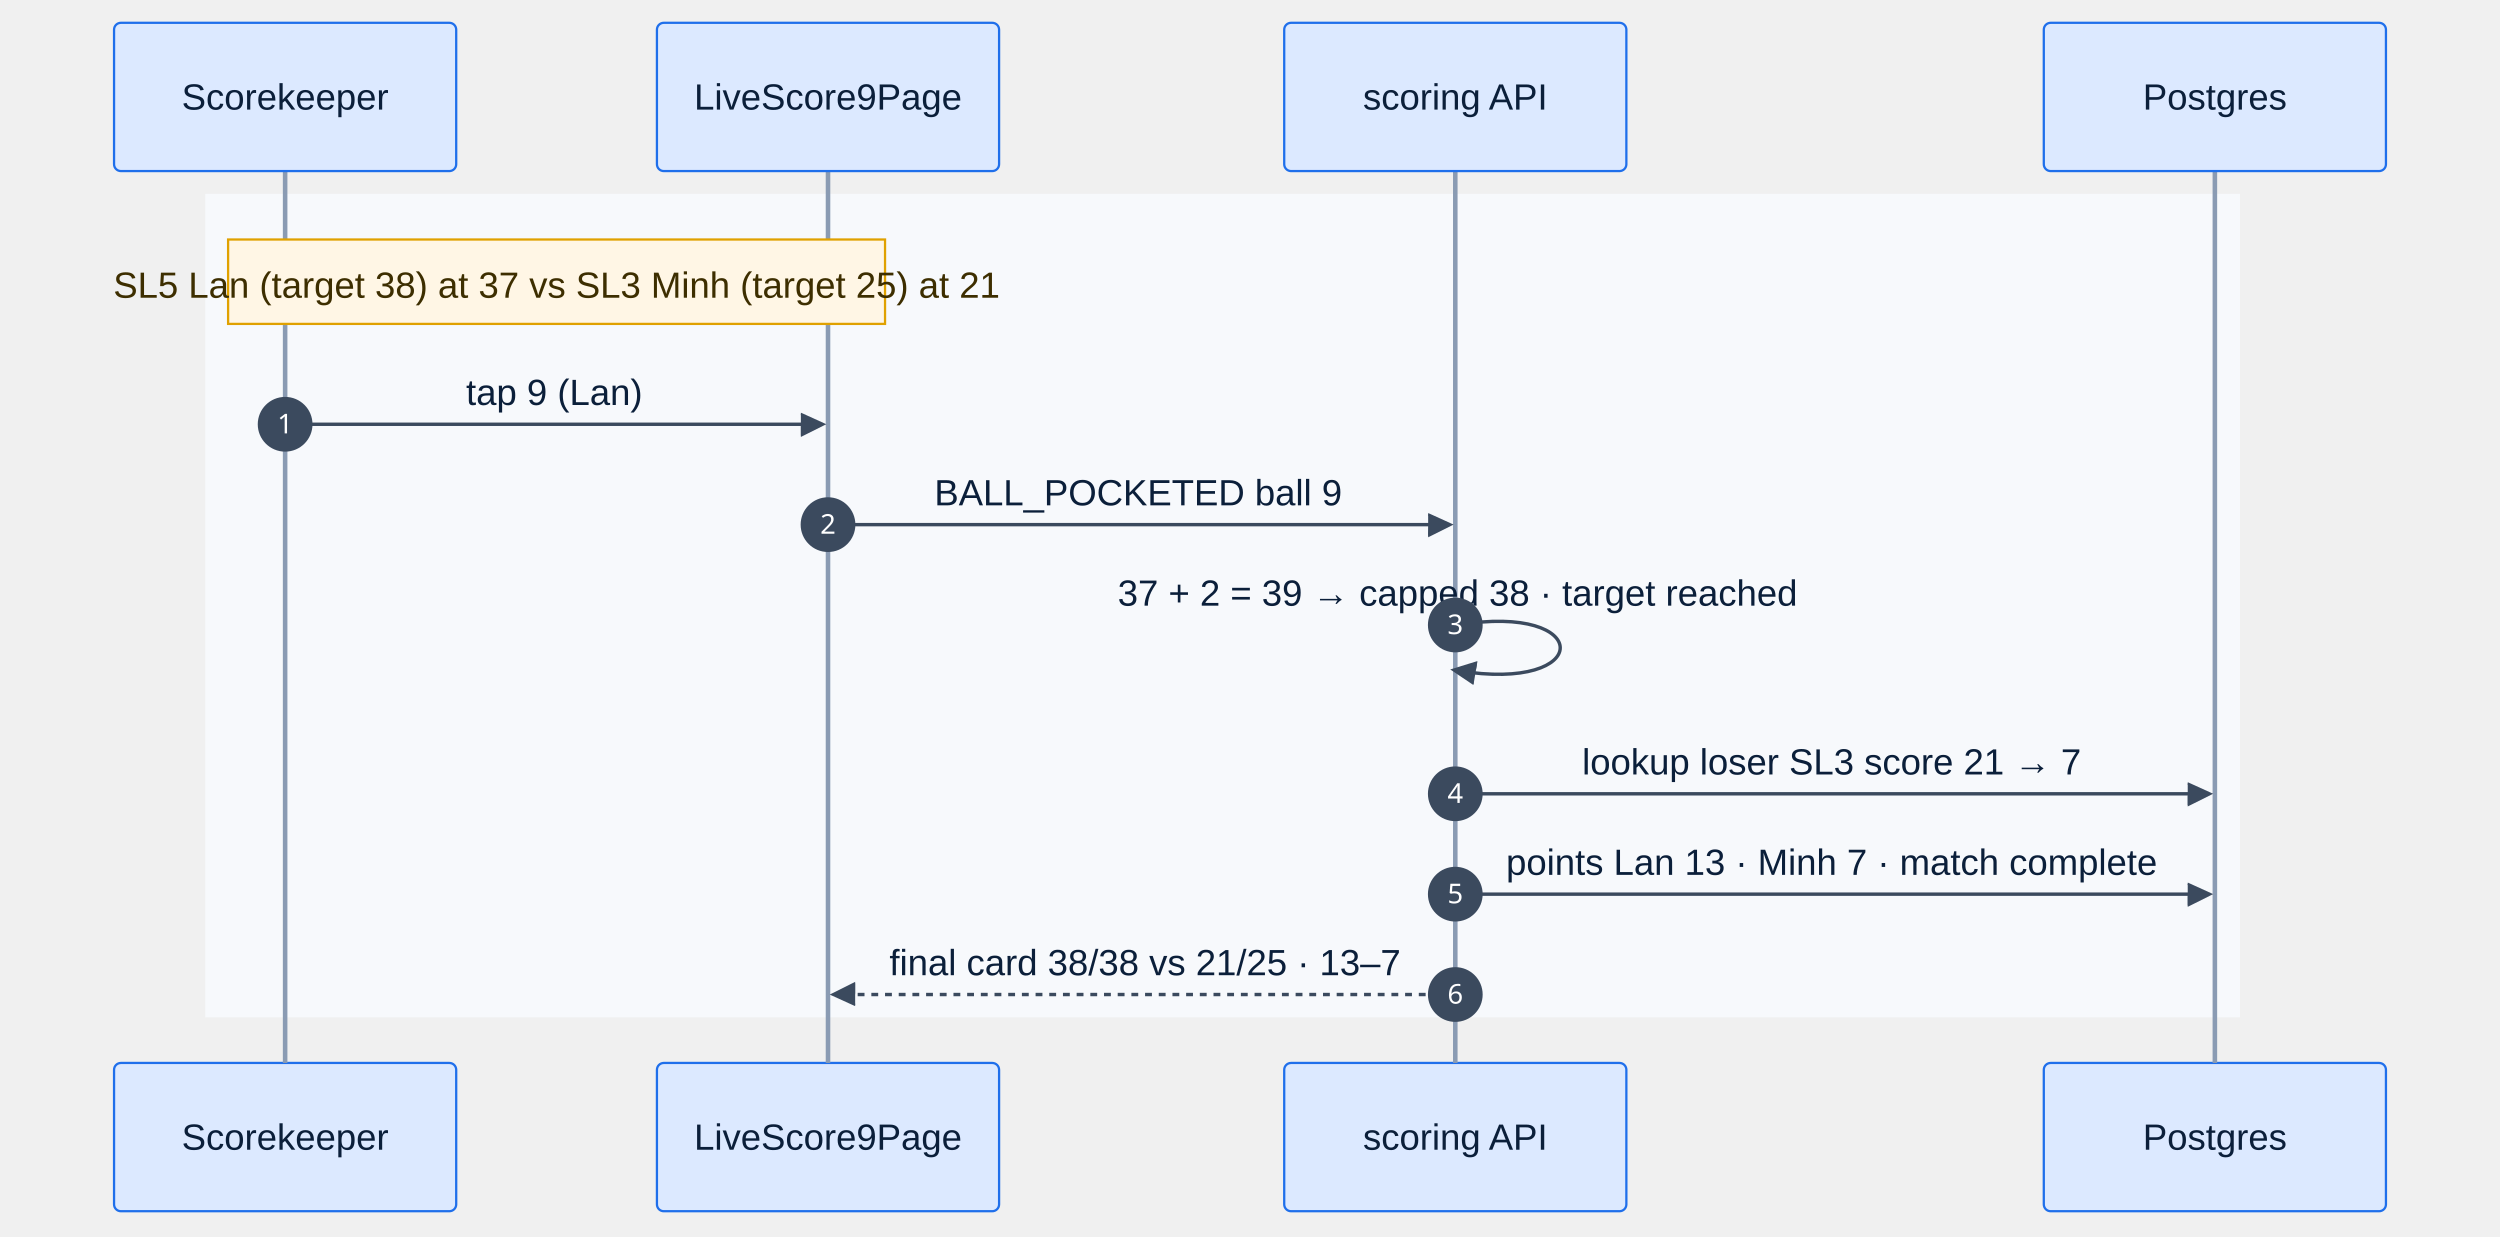
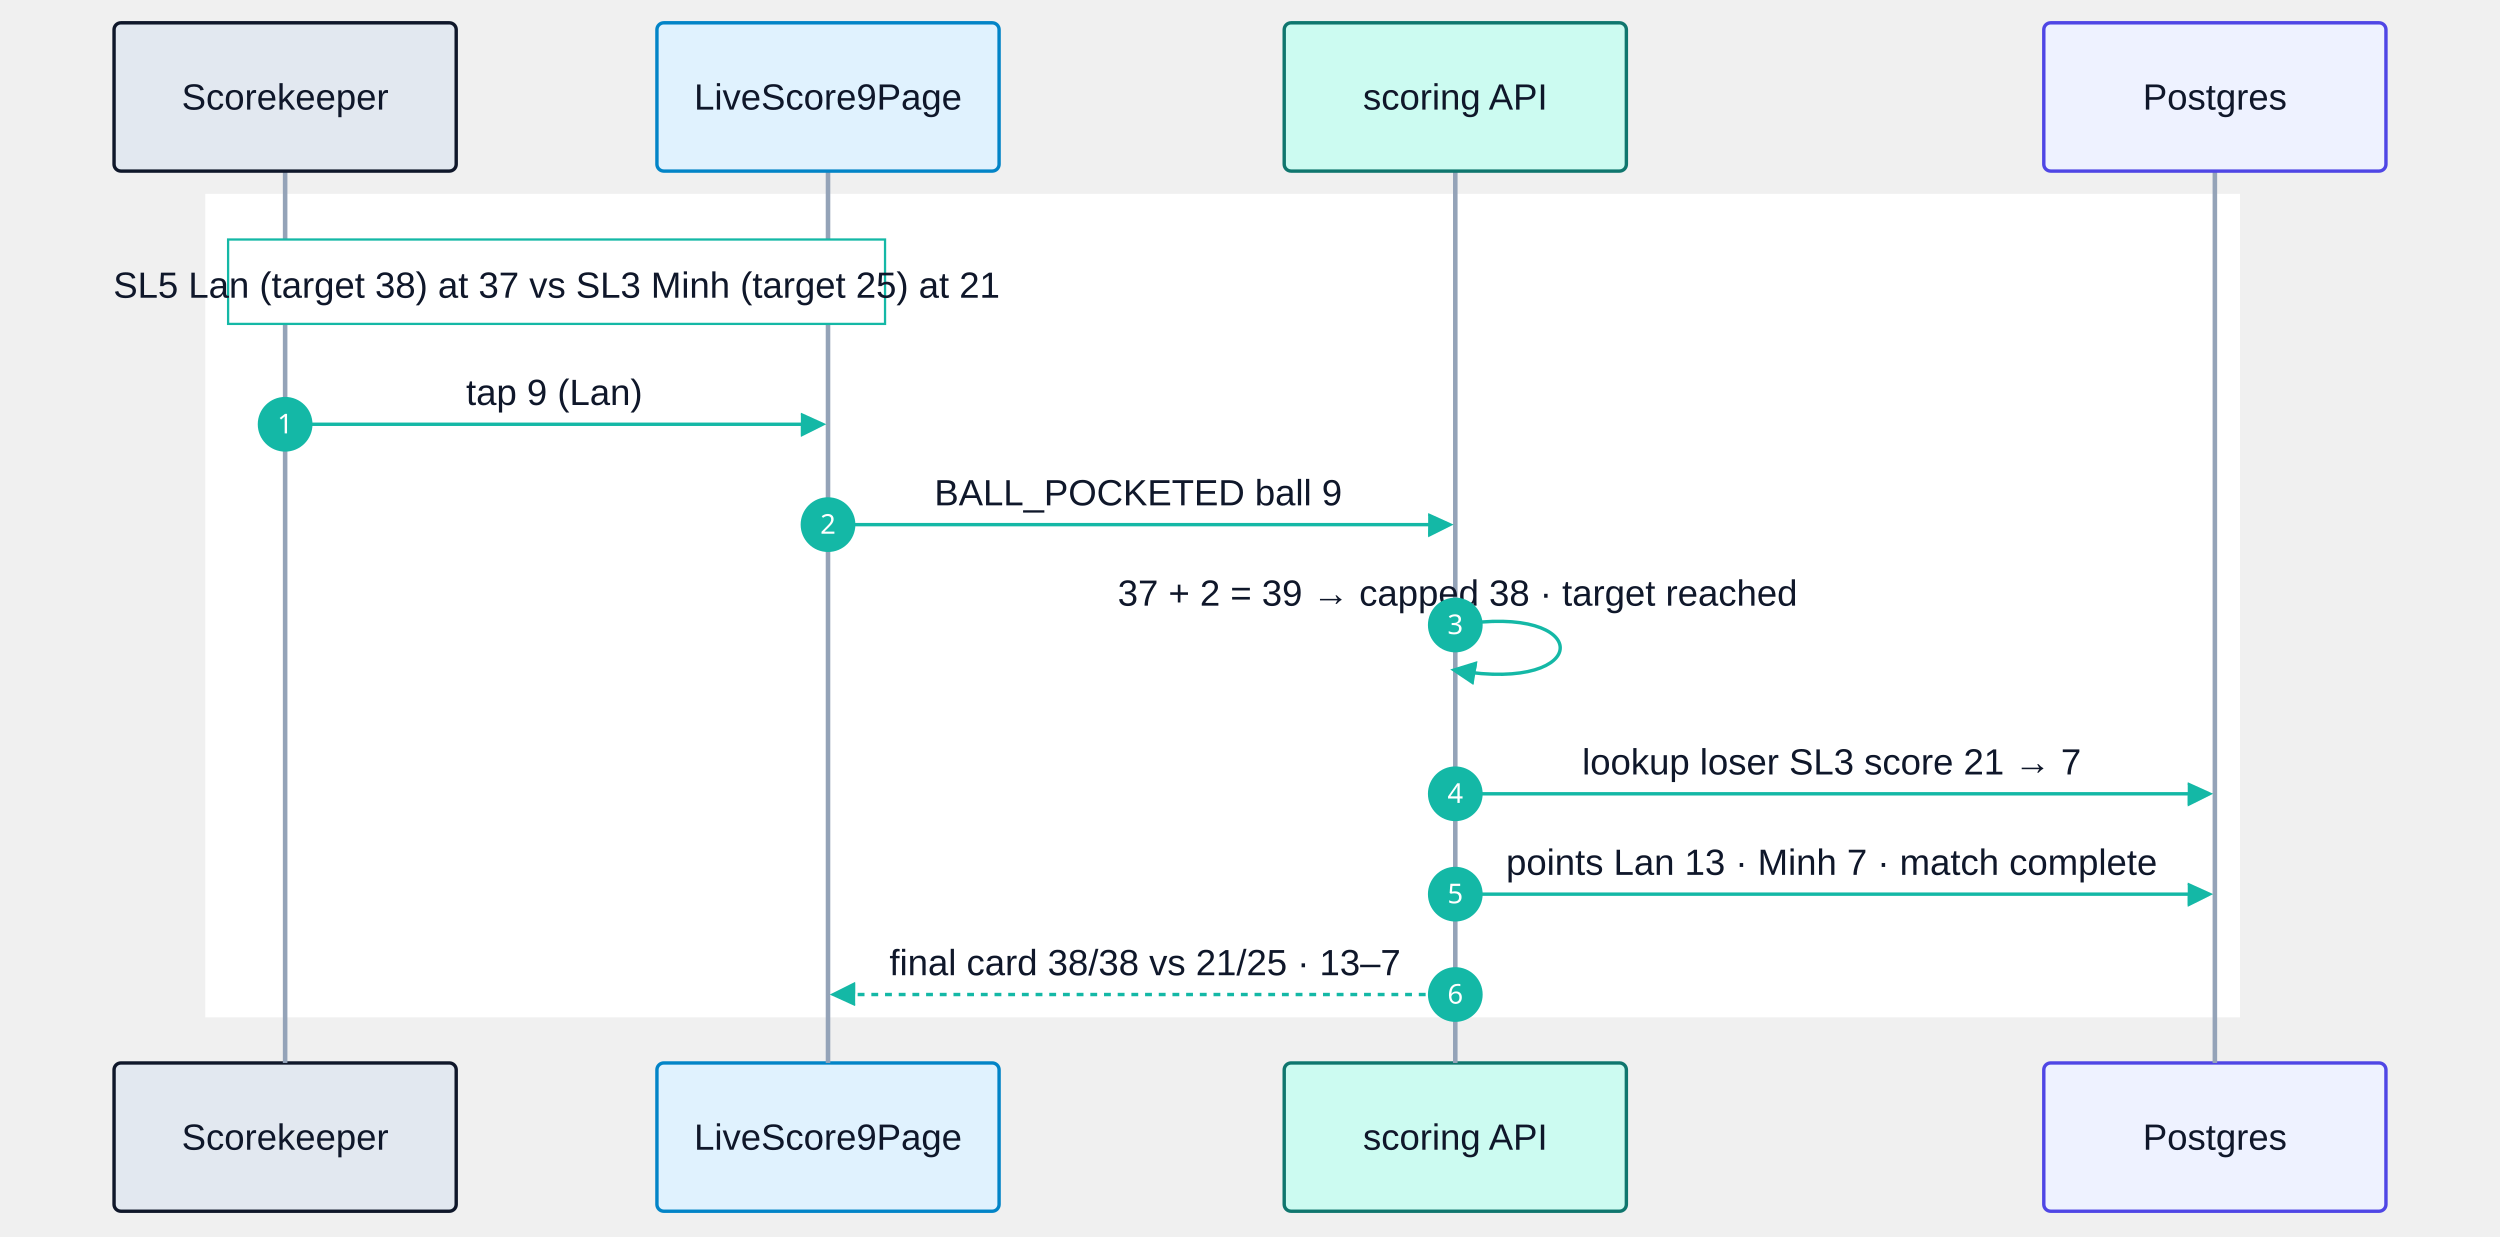
- <svg xmlns="http://www.w3.org/2000/svg" id="d-a55304b8" width="100%" style="max-width: 1096px; background-color: white;" viewBox="-50 -10 1096 542" role="graphics-document document" aria-roledescription="sequence">
-   <rect x="40" y="75" fill="rgb(247,249,252)" width="892" height="361" class="rect" />
+ <svg xmlns="http://www.w3.org/2000/svg" id="d-9082c955" width="100%" style="max-width: 1096px; background-color: rgb(248, 250, 252);" viewBox="-50 -10 1096 542" role="graphics-document document" aria-roledescription="sequence">
+   <style>#d-9082c955 rect.actor[name='S']{fill:#E2E8F0 !important;stroke:#0F172A !important;stroke-width:1.5px} #d-9082c955 rect.actor[name='FE']{fill:#E0F2FE !important;stroke:#0284C7 !important;stroke-width:1.5px} #d-9082c955 rect.actor[name='API']{fill:#CCFBF1 !important;stroke:#0F766E !important;stroke-width:1.5px} #d-9082c955 rect.actor[name='DB']{fill:#EEF2FF !important;stroke:#4F46E5 !important;stroke-width:1.5px}</style>
+   <rect x="40" y="75" fill="rgb(255,255,255)" width="892" height="361" class="rect" />
  <g>
    <rect x="846" y="456" fill="#eaeaea" stroke="#666" width="150" height="65" name="DB" rx="3" ry="3" class="actor actor-bottom" />
    <text x="921" y="488.5" dominant-baseline="central" alignment-baseline="central" class="actor actor-box" style="text-anchor: middle; font-size: 16px; font-weight: 400;">
      <tspan x="921" dy="0">Postgres</tspan>
    </text>
  </g>
  <g>
    <rect x="513" y="456" fill="#eaeaea" stroke="#666" width="150" height="65" name="API" rx="3" ry="3" class="actor actor-bottom" />
    <text x="588" y="488.5" dominant-baseline="central" alignment-baseline="central" class="actor actor-box" style="text-anchor: middle; font-size: 16px; font-weight: 400;">
      <tspan x="588" dy="0">scoring API</tspan>
    </text>
  </g>
  <g>
    <rect x="238" y="456" fill="#eaeaea" stroke="#666" width="150" height="65" name="FE" rx="3" ry="3" class="actor actor-bottom" />
    <text x="313" y="488.5" dominant-baseline="central" alignment-baseline="central" class="actor actor-box" style="text-anchor: middle; font-size: 16px; font-weight: 400;">
      <tspan x="313" dy="0">LiveScore9Page</tspan>
    </text>
  </g>
  <g>
    <rect x="0" y="456" fill="#eaeaea" stroke="#666" width="150" height="65" name="S" rx="3" ry="3" class="actor actor-bottom" />
    <text x="75" y="488.5" dominant-baseline="central" alignment-baseline="central" class="actor actor-box" style="text-anchor: middle; font-size: 16px; font-weight: 400;">
      <tspan x="75" dy="0">Scorekeeper</tspan>
    </text>
  </g>
  <g>
    <line id="actor3" x1="921" y1="65" x2="921" y2="456" class="actor-line 200" stroke-width="0.5px" stroke="#999" name="DB" data-et="life-line" data-id="DB" />
    <g id="root-3" data-et="participant" data-type="participant" data-id="DB">
      <rect x="846" y="0" fill="#eaeaea" stroke="#666" width="150" height="65" name="DB" rx="3" ry="3" class="actor actor-top" />
      <text x="921" y="32.5" dominant-baseline="central" alignment-baseline="central" class="actor actor-box" style="text-anchor: middle; font-size: 16px; font-weight: 400;">
        <tspan x="921" dy="0">Postgres</tspan>
      </text>
    </g>
  </g>
  <g>
    <line id="actor2" x1="588" y1="65" x2="588" y2="456" class="actor-line 200" stroke-width="0.5px" stroke="#999" name="API" data-et="life-line" data-id="API" />
    <g id="root-2" data-et="participant" data-type="participant" data-id="API">
      <rect x="513" y="0" fill="#eaeaea" stroke="#666" width="150" height="65" name="API" rx="3" ry="3" class="actor actor-top" />
      <text x="588" y="32.5" dominant-baseline="central" alignment-baseline="central" class="actor actor-box" style="text-anchor: middle; font-size: 16px; font-weight: 400;">
        <tspan x="588" dy="0">scoring API</tspan>
      </text>
    </g>
  </g>
  <g>
    <line id="actor1" x1="313" y1="65" x2="313" y2="456" class="actor-line 200" stroke-width="0.5px" stroke="#999" name="FE" data-et="life-line" data-id="FE" />
    <g id="root-1" data-et="participant" data-type="participant" data-id="FE">
      <rect x="238" y="0" fill="#eaeaea" stroke="#666" width="150" height="65" name="FE" rx="3" ry="3" class="actor actor-top" />
      <text x="313" y="32.5" dominant-baseline="central" alignment-baseline="central" class="actor actor-box" style="text-anchor: middle; font-size: 16px; font-weight: 400;">
        <tspan x="313" dy="0">LiveScore9Page</tspan>
      </text>
    </g>
  </g>
  <g>
    <line id="actor0" x1="75" y1="65" x2="75" y2="456" class="actor-line 200" stroke-width="0.5px" stroke="#999" name="S" data-et="life-line" data-id="S" />
    <g id="root-0" data-et="participant" data-type="participant" data-id="S">
      <rect x="0" y="0" fill="#eaeaea" stroke="#666" width="150" height="65" name="S" rx="3" ry="3" class="actor actor-top" />
      <text x="75" y="32.5" dominant-baseline="central" alignment-baseline="central" class="actor actor-box" style="text-anchor: middle; font-size: 16px; font-weight: 400;">
        <tspan x="75" dy="0">Scorekeeper</tspan>
      </text>
    </g>
  </g>
-   <style>#d-a55304b8{font-family:Arial;font-size:14px;fill:#0B1F3A;}@keyframes edge-animation-frame{from{stroke-dashoffset:0;}}@keyframes dash{to{stroke-dashoffset:0;}}#d-a55304b8 .edge-animation-slow{stroke-dasharray:9,5!important;stroke-dashoffset:900;animation:dash 50s linear infinite;stroke-linecap:round;}#d-a55304b8 .edge-animation-fast{stroke-dasharray:9,5!important;stroke-dashoffset:900;animation:dash 20s linear infinite;stroke-linecap:round;}#d-a55304b8 .error-icon{fill:#FFF6E5;}#d-a55304b8 .error-text{fill:#00091a;stroke:#00091a;}#d-a55304b8 .edge-thickness-normal{stroke-width:1px;}#d-a55304b8 .edge-thickness-thick{stroke-width:3.5px;}#d-a55304b8 .edge-pattern-solid{stroke-dasharray:0;}#d-a55304b8 .edge-thickness-invisible{stroke-width:0;fill:none;}#d-a55304b8 .edge-pattern-dashed{stroke-dasharray:3;}#d-a55304b8 .edge-pattern-dotted{stroke-dasharray:2;}#d-a55304b8 .marker{fill:#5B6B82;stroke:#5B6B82;}#d-a55304b8 .marker.cross{stroke:#5B6B82;}#d-a55304b8 svg{font-family:Arial;font-size:14px;}#d-a55304b8 p{margin:0;}#d-a55304b8 .actor{stroke:#1F6FEB;fill:#DCE9FF;stroke-width:1;}#d-a55304b8 rect.actor.outer-path[data-look="neo"]{filter:drop-shadow( 1px 2px 2px rgba(185,185,185,1));}#d-a55304b8 rect.note[data-look="neo"]{stroke:#E0A100;fill:#FFF6E5;filter:drop-shadow( 1px 2px 2px rgba(185,185,185,1));}#d-a55304b8 text.actor&gt;tspan{fill:#0B1F3A;stroke:none;}#d-a55304b8 .actor-line{stroke:#8A9BB3;}#d-a55304b8 .innerArc{stroke-width:1.5;stroke-dasharray:none;}#d-a55304b8 .messageLine0{stroke-width:1.5;stroke-dasharray:none;stroke:#3B4A5E;}#d-a55304b8 .messageLine1{stroke-width:1.5;stroke-dasharray:2,2;stroke:#3B4A5E;}#d-a55304b8 [id$="-arrowhead"] path{fill:#3B4A5E;stroke:#3B4A5E;}#d-a55304b8 .sequenceNumber{fill:#FFFFFF;}#d-a55304b8 [id$="-sequencenumber"]{fill:#3B4A5E;}#d-a55304b8 [id$="-crosshead"] path{fill:#3B4A5E;stroke:#3B4A5E;}#d-a55304b8 .messageText{fill:#0B1F3A;stroke:none;}#d-a55304b8 .labelBox{stroke:#1F6FEB;fill:#1F6FEB;filter:none;}#d-a55304b8 .labelText,#d-a55304b8 .labelText&gt;tspan{fill:#FFFFFF;stroke:none;}#d-a55304b8 .loopText,#d-a55304b8 .loopText&gt;tspan{fill:#0B1F3A;stroke:none;}#d-a55304b8 .sectionTitle,#d-a55304b8 .sectionTitle&gt;tspan{fill:#0B1F3A;stroke:none;}#d-a55304b8 .loopLine{stroke-width:2px;stroke-dasharray:2,2;stroke:#1F6FEB;fill:#1F6FEB;}#d-a55304b8 .note{stroke:#E0A100;fill:#FFF6E5;}#d-a55304b8 .noteText,#d-a55304b8 .noteText&gt;tspan{fill:#3D2E00;stroke:none;font-weight:normal;}#d-a55304b8 .activation0{fill:#C7DBFF;stroke:#1F6FEB;}#d-a55304b8 .activation1{fill:#C7DBFF;stroke:#1F6FEB;}#d-a55304b8 .activation2{fill:#C7DBFF;stroke:#1F6FEB;}#d-a55304b8 .actorPopupMenu{position:absolute;}#d-a55304b8 .actorPopupMenuPanel{position:absolute;fill:#DCE9FF;box-shadow:0px 8px 16px 0px rgba(0,0,0,0.2);filter:drop-shadow(3px 5px 2px rgb(0 0 0 / 0.4));}#d-a55304b8 .actor-man circle,#d-a55304b8 line{fill:#DCE9FF;stroke-width:2px;}#d-a55304b8 g rect.rect{filter:drop-shadow( 1px 2px 2px rgba(185,185,185,1));stroke:#1F6FEB;}#d-a55304b8 .node .neo-node{stroke:#1F6FEB;}#d-a55304b8 [data-look="neo"].node rect,#d-a55304b8 [data-look="neo"].cluster rect,#d-a55304b8 [data-look="neo"].node polygon{stroke:url(#d-a55304b8-gradient);filter:drop-shadow( 1px 2px 2px rgba(185,185,185,1));}#d-a55304b8 [data-look="neo"].swimlane.cluster rect{filter:none;}#d-a55304b8 [data-look="neo"].node path{stroke:url(#d-a55304b8-gradient);stroke-width:1px;}#d-a55304b8 [data-look="neo"].node .outer-path{filter:drop-shadow( 1px 2px 2px rgba(185,185,185,1));}#d-a55304b8 [data-look="neo"].node .neo-line path{stroke:#1F6FEB;filter:none;}#d-a55304b8 [data-look="neo"].node circle{stroke:url(#d-a55304b8-gradient);filter:drop-shadow( 1px 2px 2px rgba(185,185,185,1));}#d-a55304b8 [data-look="neo"].node circle .state-start{fill:#000000;}#d-a55304b8 [data-look="neo"].icon-shape .icon{fill:url(#d-a55304b8-gradient);filter:drop-shadow( 1px 2px 2px rgba(185,185,185,1));}#d-a55304b8 [data-look="neo"].icon-shape .icon-neo path{stroke:url(#d-a55304b8-gradient);filter:drop-shadow( 1px 2px 2px rgba(185,185,185,1));}#d-a55304b8 :root{--mermaid-font-family:"trebuchet ms",verdana,arial,sans-serif;}</style>
+   <style>#d-9082c955{font-family:Arial;font-size:14px;fill:#0F172A;}@keyframes edge-animation-frame{from{stroke-dashoffset:0;}}@keyframes dash{to{stroke-dashoffset:0;}}#d-9082c955 .edge-animation-slow{stroke-dasharray:9,5!important;stroke-dashoffset:900;animation:dash 50s linear infinite;stroke-linecap:round;}#d-9082c955 .edge-animation-fast{stroke-dasharray:9,5!important;stroke-dashoffset:900;animation:dash 20s linear infinite;stroke-linecap:round;}#d-9082c955 .error-icon{fill:#F1F5F9;}#d-9082c955 .error-text{fill:#0e0a06;stroke:#0e0a06;}#d-9082c955 .edge-thickness-normal{stroke-width:1px;}#d-9082c955 .edge-thickness-thick{stroke-width:3.5px;}#d-9082c955 .edge-pattern-solid{stroke-dasharray:0;}#d-9082c955 .edge-thickness-invisible{stroke-width:0;fill:none;}#d-9082c955 .edge-pattern-dashed{stroke-dasharray:3;}#d-9082c955 .edge-pattern-dotted{stroke-dasharray:2;}#d-9082c955 .marker{fill:#14B8A6;stroke:#14B8A6;}#d-9082c955 .marker.cross{stroke:#14B8A6;}#d-9082c955 svg{font-family:Arial;font-size:14px;}#d-9082c955 p{margin:0;}#d-9082c955 .actor{stroke:#475569;fill:#F1F5F9;stroke-width:1;}#d-9082c955 rect.actor.outer-path[data-look="neo"]{filter:drop-shadow( 1px 2px 2px rgba(185,185,185,1));}#d-9082c955 rect.note[data-look="neo"]{stroke:#14B8A6;fill:#FFFFFF;filter:drop-shadow( 1px 2px 2px rgba(185,185,185,1));}#d-9082c955 text.actor&gt;tspan{fill:#0F172A;stroke:none;}#d-9082c955 .actor-line{stroke:#94A3B8;}#d-9082c955 .innerArc{stroke-width:1.5;stroke-dasharray:none;}#d-9082c955 .messageLine0{stroke-width:1.5;stroke-dasharray:none;stroke:#14B8A6;}#d-9082c955 .messageLine1{stroke-width:1.5;stroke-dasharray:2,2;stroke:#14B8A6;}#d-9082c955 [id$="-arrowhead"] path{fill:#14B8A6;stroke:#14B8A6;}#d-9082c955 .sequenceNumber{fill:#FFFFFF;}#d-9082c955 [id$="-sequencenumber"]{fill:#14B8A6;}#d-9082c955 [id$="-crosshead"] path{fill:#14B8A6;stroke:#14B8A6;}#d-9082c955 .messageText{fill:#0F172A;stroke:none;}#d-9082c955 .labelBox{stroke:#0F766E;fill:#0F766E;filter:none;}#d-9082c955 .labelText,#d-9082c955 .labelText&gt;tspan{fill:#FFFFFF;stroke:none;}#d-9082c955 .loopText,#d-9082c955 .loopText&gt;tspan{fill:#0F172A;stroke:none;}#d-9082c955 .sectionTitle,#d-9082c955 .sectionTitle&gt;tspan{fill:#0F172A;stroke:none;}#d-9082c955 .loopLine{stroke-width:2px;stroke-dasharray:2,2;stroke:#0F766E;fill:#0F766E;}#d-9082c955 .note{stroke:#14B8A6;fill:#FFFFFF;}#d-9082c955 .noteText,#d-9082c955 .noteText&gt;tspan{fill:#0F172A;stroke:none;font-weight:normal;}#d-9082c955 .activation0{fill:#CCFBF1;stroke:#0F766E;}#d-9082c955 .activation1{fill:#CCFBF1;stroke:#0F766E;}#d-9082c955 .activation2{fill:#CCFBF1;stroke:#0F766E;}#d-9082c955 .actorPopupMenu{position:absolute;}#d-9082c955 .actorPopupMenuPanel{position:absolute;fill:#F1F5F9;box-shadow:0px 8px 16px 0px rgba(0,0,0,0.2);filter:drop-shadow(3px 5px 2px rgb(0 0 0 / 0.4));}#d-9082c955 .actor-man circle,#d-9082c955 line{fill:#F1F5F9;stroke-width:2px;}#d-9082c955 g rect.rect{filter:drop-shadow( 1px 2px 2px rgba(185,185,185,1));stroke:#475569;}#d-9082c955 .node .neo-node{stroke:#475569;}#d-9082c955 [data-look="neo"].node rect,#d-9082c955 [data-look="neo"].cluster rect,#d-9082c955 [data-look="neo"].node polygon{stroke:url(#d-9082c955-gradient);filter:drop-shadow( 1px 2px 2px rgba(185,185,185,1));}#d-9082c955 [data-look="neo"].swimlane.cluster rect{filter:none;}#d-9082c955 [data-look="neo"].node path{stroke:url(#d-9082c955-gradient);stroke-width:1px;}#d-9082c955 [data-look="neo"].node .outer-path{filter:drop-shadow( 1px 2px 2px rgba(185,185,185,1));}#d-9082c955 [data-look="neo"].node .neo-line path{stroke:#475569;filter:none;}#d-9082c955 [data-look="neo"].node circle{stroke:url(#d-9082c955-gradient);filter:drop-shadow( 1px 2px 2px rgba(185,185,185,1));}#d-9082c955 [data-look="neo"].node circle .state-start{fill:#000000;}#d-9082c955 [data-look="neo"].icon-shape .icon{fill:url(#d-9082c955-gradient);filter:drop-shadow( 1px 2px 2px rgba(185,185,185,1));}#d-9082c955 [data-look="neo"].icon-shape .icon-neo path{stroke:url(#d-9082c955-gradient);filter:drop-shadow( 1px 2px 2px rgba(185,185,185,1));}#d-9082c955 :root{--mermaid-font-family:"trebuchet ms",verdana,arial,sans-serif;}</style>
  <g />
  <defs>
-     <symbol id="d-a55304b8-computer" width="24" height="24">
+     <symbol id="d-9082c955-computer" width="24" height="24">
      <path transform="scale(.5)" d="M2 2v13h20v-13h-20zm18 11h-16v-9h16v9zm-10.228 6l.466-1h3.524l.467 1h-4.457zm14.228 3h-24l2-6h2.104l-1.33 4h18.45l-1.297-4h2.073l2 6zm-5-10h-14v-7h14v7z" />
    </symbol>
  </defs>
  <defs>
-     <symbol id="d-a55304b8-database" fill-rule="evenodd" clip-rule="evenodd">
+     <symbol id="d-9082c955-database" fill-rule="evenodd" clip-rule="evenodd">
      <path transform="scale(.5)" d="M12.258.001l.256.004.255.005.253.008.251.01.249.012.247.015.246.016.242.019.241.02.239.023.236.024.233.027.231.028.229.031.225.032.223.034.22.036.217.038.214.04.211.041.208.043.205.045.201.046.198.048.194.05.191.051.187.053.183.054.18.056.175.057.172.059.168.06.163.061.16.063.155.064.15.066.074.033.073.033.071.034.07.034.069.035.068.035.067.035.066.035.064.036.064.036.062.036.06.036.06.037.058.037.058.037.055.038.055.038.053.038.052.038.051.039.05.039.048.039.047.039.045.04.044.04.043.04.041.04.04.041.039.041.037.041.036.041.034.041.033.042.032.042.03.042.029.042.027.042.026.043.024.043.023.043.021.043.02.043.018.044.017.043.015.044.013.044.012.044.011.045.009.044.007.045.006.045.004.045.002.045.001.045v17l-.001.045-.002.045-.004.045-.006.045-.007.045-.009.044-.011.045-.012.044-.013.044-.015.044-.017.043-.018.044-.02.043-.021.043-.023.043-.024.043-.026.043-.027.042-.029.042-.03.042-.032.042-.033.042-.034.041-.036.041-.037.041-.039.041-.04.041-.041.04-.043.04-.044.04-.045.04-.047.039-.048.039-.05.039-.051.039-.052.038-.053.038-.055.038-.055.038-.058.037-.058.037-.06.037-.06.036-.062.036-.064.036-.064.036-.066.035-.067.035-.068.035-.069.035-.07.034-.071.034-.073.033-.074.033-.15.066-.155.064-.16.063-.163.061-.168.06-.172.059-.175.057-.18.056-.183.054-.187.053-.191.051-.194.05-.198.048-.201.046-.205.045-.208.043-.211.041-.214.04-.217.038-.22.036-.223.034-.225.032-.229.031-.231.028-.233.027-.236.024-.239.023-.241.02-.242.019-.246.016-.247.015-.249.012-.251.01-.253.008-.255.005-.256.004-.258.001-.258-.001-.256-.004-.255-.005-.253-.008-.251-.01-.249-.012-.247-.015-.245-.016-.243-.019-.241-.02-.238-.023-.236-.024-.234-.027-.231-.028-.228-.031-.226-.032-.223-.034-.22-.036-.217-.038-.214-.04-.211-.041-.208-.043-.204-.045-.201-.046-.198-.048-.195-.05-.19-.051-.187-.053-.184-.054-.179-.056-.176-.057-.172-.059-.167-.06-.164-.061-.159-.063-.155-.064-.151-.066-.074-.033-.072-.033-.072-.034-.07-.034-.069-.035-.068-.035-.067-.035-.066-.035-.064-.036-.063-.036-.062-.036-.061-.036-.06-.037-.058-.037-.057-.037-.056-.038-.055-.038-.053-.038-.052-.038-.051-.039-.049-.039-.049-.039-.046-.039-.046-.04-.044-.04-.043-.04-.041-.04-.04-.041-.039-.041-.037-.041-.036-.041-.034-.041-.033-.042-.032-.042-.03-.042-.029-.042-.027-.042-.026-.043-.024-.043-.023-.043-.021-.043-.02-.043-.018-.044-.017-.043-.015-.044-.013-.044-.012-.044-.011-.045-.009-.044-.007-.045-.006-.045-.004-.045-.002-.045-.001-.045v-17l.001-.045.002-.045.004-.045.006-.045.007-.045.009-.044.011-.045.012-.044.013-.044.015-.044.017-.043.018-.044.02-.043.021-.043.023-.043.024-.043.026-.043.027-.042.029-.042.03-.042.032-.042.033-.042.034-.041.036-.041.037-.041.039-.041.04-.041.041-.04.043-.04.044-.04.046-.04.046-.039.049-.039.049-.039.051-.039.052-.038.053-.038.055-.038.056-.038.057-.037.058-.037.06-.037.061-.036.062-.036.063-.036.064-.036.066-.035.067-.035.068-.035.069-.035.07-.034.072-.034.072-.033.074-.033.151-.066.155-.064.159-.063.164-.061.167-.06.172-.059.176-.057.179-.056.184-.054.187-.053.19-.051.195-.05.198-.048.201-.046.204-.045.208-.043.211-.041.214-.04.217-.038.22-.036.223-.034.226-.032.228-.031.231-.028.234-.027.236-.024.238-.023.241-.02.243-.019.245-.016.247-.015.249-.012.251-.01.253-.008.255-.005.256-.004.258-.001.258.001zm-9.258 20.499v.01l.001.021.003.021.004.022.005.021.006.022.007.022.009.023.01.022.011.023.012.023.013.023.015.023.016.024.017.023.018.024.019.024.021.024.022.025.023.024.024.025.052.049.056.05.061.051.066.051.07.051.075.051.079.052.084.052.088.052.092.052.097.052.102.051.105.052.11.052.114.051.119.051.123.051.127.05.131.05.135.05.139.048.144.049.147.047.152.047.155.047.16.045.163.045.167.043.171.043.176.041.178.041.183.039.187.039.19.037.194.035.197.035.202.033.204.031.209.03.212.029.216.027.219.025.222.024.226.021.23.02.233.018.236.016.24.015.243.012.246.01.249.008.253.005.256.004.259.001.26-.001.257-.004.254-.005.25-.008.247-.011.244-.012.241-.014.237-.016.233-.018.231-.021.226-.021.224-.024.22-.026.216-.027.212-.028.21-.031.205-.031.202-.034.198-.034.194-.036.191-.037.187-.039.183-.04.179-.04.175-.042.172-.043.168-.044.163-.045.16-.046.155-.046.152-.047.148-.048.143-.049.139-.049.136-.05.131-.05.126-.05.123-.051.118-.052.114-.051.11-.052.106-.052.101-.052.096-.052.092-.052.088-.053.083-.051.079-.052.074-.052.07-.051.065-.051.06-.051.056-.05.051-.05.023-.024.023-.025.021-.024.02-.024.019-.024.018-.024.017-.024.015-.023.014-.024.013-.023.012-.023.01-.023.01-.022.008-.022.006-.022.006-.022.004-.022.004-.021.001-.021.001-.021v-4.127l-.077.055-.08.053-.083.054-.085.053-.087.052-.09.052-.093.051-.095.05-.097.05-.1.049-.102.049-.105.048-.106.047-.109.047-.111.046-.114.045-.115.045-.118.044-.12.043-.122.042-.124.042-.126.041-.128.04-.13.04-.132.038-.134.038-.135.037-.138.037-.139.035-.142.035-.143.034-.144.033-.147.032-.148.031-.15.03-.151.03-.153.029-.154.027-.156.027-.158.026-.159.025-.161.024-.162.023-.163.022-.165.021-.166.02-.167.019-.169.018-.169.017-.171.016-.173.015-.173.014-.175.013-.175.012-.177.011-.178.01-.179.008-.179.008-.181.006-.182.005-.182.004-.184.003-.184.002h-.37l-.184-.002-.184-.003-.182-.004-.182-.005-.181-.006-.179-.008-.179-.008-.178-.01-.176-.011-.176-.012-.175-.013-.173-.014-.172-.015-.171-.016-.17-.017-.169-.018-.167-.019-.166-.02-.165-.021-.163-.022-.162-.023-.161-.024-.159-.025-.157-.026-.156-.027-.155-.027-.153-.029-.151-.03-.15-.03-.148-.031-.146-.032-.145-.033-.143-.034-.141-.035-.14-.035-.137-.037-.136-.037-.134-.038-.132-.038-.13-.04-.128-.04-.126-.041-.124-.042-.122-.042-.12-.044-.117-.043-.116-.045-.113-.045-.112-.046-.109-.047-.106-.047-.105-.048-.102-.049-.1-.049-.097-.05-.095-.05-.093-.052-.09-.051-.087-.052-.085-.053-.083-.054-.08-.054-.077-.054v4.127zm0-5.654v.011l.001.021.003.021.004.021.005.022.006.022.007.022.009.022.01.022.011.023.012.023.013.023.015.024.016.023.017.024.018.024.019.024.021.024.022.024.023.025.024.024.052.05.056.05.061.05.066.051.07.051.075.052.079.051.084.052.088.052.092.052.097.052.102.052.105.052.11.051.114.051.119.052.123.05.127.051.131.05.135.049.139.049.144.048.147.048.152.047.155.046.16.045.163.045.167.044.171.042.176.042.178.04.183.04.187.038.19.037.194.036.197.034.202.033.204.032.209.03.212.028.216.027.219.025.222.024.226.022.23.02.233.018.236.016.24.014.243.012.246.01.249.008.253.006.256.003.259.001.26-.001.257-.003.254-.006.25-.008.247-.01.244-.012.241-.015.237-.016.233-.018.231-.02.226-.022.224-.024.22-.025.216-.027.212-.029.21-.03.205-.032.202-.033.198-.035.194-.036.191-.037.187-.039.183-.039.179-.041.175-.042.172-.043.168-.044.163-.045.16-.045.155-.047.152-.047.148-.048.143-.048.139-.05.136-.049.131-.05.126-.051.123-.051.118-.051.114-.052.11-.052.106-.052.101-.052.096-.052.092-.052.088-.052.083-.052.079-.052.074-.051.07-.052.065-.051.06-.05.056-.051.051-.049.023-.025.023-.024.021-.025.02-.024.019-.024.018-.024.017-.024.015-.023.014-.023.013-.024.012-.022.01-.023.01-.023.008-.022.006-.022.006-.022.004-.021.004-.022.001-.021.001-.021v-4.139l-.077.054-.08.054-.083.054-.085.052-.087.053-.09.051-.093.051-.095.051-.097.05-.1.049-.102.049-.105.048-.106.047-.109.047-.111.046-.114.045-.115.044-.118.044-.12.044-.122.042-.124.042-.126.041-.128.04-.13.039-.132.039-.134.038-.135.037-.138.036-.139.036-.142.035-.143.033-.144.033-.147.033-.148.031-.15.03-.151.03-.153.028-.154.028-.156.027-.158.026-.159.025-.161.024-.162.023-.163.022-.165.021-.166.02-.167.019-.169.018-.169.017-.171.016-.173.015-.173.014-.175.013-.175.012-.177.011-.178.009-.179.009-.179.007-.181.007-.182.005-.182.004-.184.003-.184.002h-.37l-.184-.002-.184-.003-.182-.004-.182-.005-.181-.007-.179-.007-.179-.009-.178-.009-.176-.011-.176-.012-.175-.013-.173-.014-.172-.015-.171-.016-.17-.017-.169-.018-.167-.019-.166-.02-.165-.021-.163-.022-.162-.023-.161-.024-.159-.025-.157-.026-.156-.027-.155-.028-.153-.028-.151-.03-.15-.03-.148-.031-.146-.033-.145-.033-.143-.033-.141-.035-.14-.036-.137-.036-.136-.037-.134-.038-.132-.039-.13-.039-.128-.04-.126-.041-.124-.042-.122-.043-.12-.043-.117-.044-.116-.044-.113-.046-.112-.046-.109-.046-.106-.047-.105-.048-.102-.049-.1-.049-.097-.05-.095-.051-.093-.051-.09-.051-.087-.053-.085-.052-.083-.054-.08-.054-.077-.054v4.139zm0-5.666v.011l.001.02.003.022.004.021.005.022.006.021.007.022.009.023.01.022.011.023.012.023.013.023.015.023.016.024.017.024.018.023.019.024.021.025.022.024.023.024.024.025.052.05.056.05.061.05.066.051.07.051.075.052.079.051.084.052.088.052.092.052.097.052.102.052.105.051.11.052.114.051.119.051.123.051.127.05.131.05.135.05.139.049.144.048.147.048.152.047.155.046.16.045.163.045.167.043.171.043.176.042.178.04.183.04.187.038.19.037.194.036.197.034.202.033.204.032.209.03.212.028.216.027.219.025.222.024.226.021.23.02.233.018.236.017.24.014.243.012.246.01.249.008.253.006.256.003.259.001.26-.001.257-.003.254-.006.25-.008.247-.01.244-.013.241-.014.237-.016.233-.018.231-.02.226-.022.224-.024.22-.025.216-.027.212-.029.21-.03.205-.032.202-.033.198-.035.194-.036.191-.037.187-.039.183-.039.179-.041.175-.042.172-.043.168-.044.163-.045.16-.045.155-.047.152-.047.148-.048.143-.049.139-.049.136-.049.131-.051.126-.05.123-.051.118-.052.114-.051.11-.052.106-.052.101-.052.096-.052.092-.052.088-.052.083-.052.079-.052.074-.052.07-.051.065-.051.06-.051.056-.05.051-.049.023-.025.023-.025.021-.024.02-.024.019-.024.018-.024.017-.024.015-.023.014-.024.013-.023.012-.023.01-.022.01-.023.008-.022.006-.022.006-.022.004-.022.004-.021.001-.021.001-.021v-4.153l-.077.054-.08.054-.083.053-.085.053-.087.053-.09.051-.093.051-.095.051-.097.05-.1.049-.102.048-.105.048-.106.048-.109.046-.111.046-.114.046-.115.044-.118.044-.12.043-.122.043-.124.042-.126.041-.128.04-.13.039-.132.039-.134.038-.135.037-.138.036-.139.036-.142.034-.143.034-.144.033-.147.032-.148.032-.15.03-.151.03-.153.028-.154.028-.156.027-.158.026-.159.024-.161.024-.162.023-.163.023-.165.021-.166.02-.167.019-.169.018-.169.017-.171.016-.173.015-.173.014-.175.013-.175.012-.177.01-.178.01-.179.009-.179.007-.181.006-.182.006-.182.004-.184.003-.184.001-.185.001-.185-.001-.184-.001-.184-.003-.182-.004-.182-.006-.181-.006-.179-.007-.179-.009-.178-.01-.176-.01-.176-.012-.175-.013-.173-.014-.172-.015-.171-.016-.17-.017-.169-.018-.167-.019-.166-.02-.165-.021-.163-.023-.162-.023-.161-.024-.159-.024-.157-.026-.156-.027-.155-.028-.153-.028-.151-.03-.15-.03-.148-.032-.146-.032-.145-.033-.143-.034-.141-.034-.14-.036-.137-.036-.136-.037-.134-.038-.132-.039-.13-.039-.128-.041-.126-.041-.124-.041-.122-.043-.12-.043-.117-.044-.116-.044-.113-.046-.112-.046-.109-.046-.106-.048-.105-.048-.102-.048-.1-.05-.097-.049-.095-.051-.093-.051-.09-.052-.087-.052-.085-.053-.083-.053-.08-.054-.077-.054v4.153zm8.74-8.179l-.257.004-.254.005-.25.008-.247.011-.244.012-.241.014-.237.016-.233.018-.231.021-.226.022-.224.023-.22.026-.216.027-.212.028-.21.031-.205.032-.202.033-.198.034-.194.036-.191.038-.187.038-.183.04-.179.041-.175.042-.172.043-.168.043-.163.045-.16.046-.155.046-.152.048-.148.048-.143.048-.139.049-.136.05-.131.05-.126.051-.123.051-.118.051-.114.052-.11.052-.106.052-.101.052-.096.052-.092.052-.088.052-.083.052-.079.052-.074.051-.07.052-.065.051-.06.05-.056.05-.051.05-.023.025-.023.024-.021.024-.02.025-.019.024-.018.024-.017.023-.015.024-.014.023-.013.023-.012.023-.01.023-.01.022-.008.022-.006.023-.006.021-.004.022-.004.021-.001.021-.001.021.001.021.001.021.004.021.004.022.006.021.006.023.008.022.01.022.01.023.012.023.013.023.014.023.015.024.017.023.018.024.019.024.02.025.021.024.023.024.023.025.051.05.056.05.06.05.065.051.07.052.074.051.079.052.083.052.088.052.092.052.096.052.101.052.106.052.11.052.114.052.118.051.123.051.126.051.131.05.136.05.139.049.143.048.148.048.152.048.155.046.16.046.163.045.168.043.172.043.175.042.179.041.183.04.187.038.191.038.194.036.198.034.202.033.205.032.21.031.212.028.216.027.22.026.224.023.226.022.231.021.233.018.237.016.241.014.244.012.247.011.25.008.254.005.257.004.26.001.26-.001.257-.004.254-.005.25-.008.247-.011.244-.012.241-.014.237-.016.233-.018.231-.021.226-.022.224-.023.22-.026.216-.027.212-.028.21-.031.205-.032.202-.033.198-.034.194-.036.191-.038.187-.038.183-.04.179-.041.175-.042.172-.043.168-.043.163-.045.16-.046.155-.046.152-.048.148-.048.143-.048.139-.049.136-.05.131-.05.126-.051.123-.051.118-.051.114-.052.11-.052.106-.052.101-.052.096-.052.092-.052.088-.052.083-.052.079-.052.074-.051.07-.052.065-.051.06-.05.056-.05.051-.05.023-.025.023-.024.021-.024.02-.025.019-.024.018-.024.017-.023.015-.024.014-.023.013-.023.012-.023.01-.023.01-.022.008-.022.006-.023.006-.021.004-.022.004-.021.001-.021.001-.021-.001-.021-.001-.021-.004-.021-.004-.022-.006-.021-.006-.023-.008-.022-.01-.022-.01-.023-.012-.023-.013-.023-.014-.023-.015-.024-.017-.023-.018-.024-.019-.024-.02-.025-.021-.024-.023-.024-.023-.025-.051-.05-.056-.05-.06-.05-.065-.051-.07-.052-.074-.051-.079-.052-.083-.052-.088-.052-.092-.052-.096-.052-.101-.052-.106-.052-.11-.052-.114-.052-.118-.051-.123-.051-.126-.051-.131-.05-.136-.05-.139-.049-.143-.048-.148-.048-.152-.048-.155-.046-.16-.046-.163-.045-.168-.043-.172-.043-.175-.042-.179-.041-.183-.04-.187-.038-.191-.038-.194-.036-.198-.034-.202-.033-.205-.032-.21-.031-.212-.028-.216-.027-.22-.026-.224-.023-.226-.022-.231-.021-.233-.018-.237-.016-.241-.014-.244-.012-.247-.011-.25-.008-.254-.005-.257-.004-.26-.001-.26.001z" />
    </symbol>
  </defs>
  <defs>
-     <symbol id="d-a55304b8-clock" width="24" height="24">
+     <symbol id="d-9082c955-clock" width="24" height="24">
      <path transform="scale(.5)" d="M12 2c5.514 0 10 4.486 10 10s-4.486 10-10 10-10-4.486-10-10 4.486-10 10-10zm0-2c-6.627 0-12 5.373-12 12s5.373 12 12 12 12-5.373 12-12-5.373-12-12-12zm5.848 12.459c.202.038.202.333.001.372-1.907.361-6.045 1.111-6.547 1.111-.719 0-1.301-.582-1.301-1.301 0-.512.77-5.447 1.125-7.445.034-.192.312-.181.343.014l.985 6.238 5.394 1.011z" />
    </symbol>
  </defs>
  <defs>
-     <marker id="d-a55304b8-arrowhead" refX="7.9" refY="5" markerUnits="userSpaceOnUse" markerWidth="12" markerHeight="12" orient="auto-start-reverse">
+     <marker id="d-9082c955-arrowhead" refX="7.9" refY="5" markerUnits="userSpaceOnUse" markerWidth="12" markerHeight="12" orient="auto-start-reverse">
      <path d="M -1 0 L 10 5 L 0 10 z" />
    </marker>
  </defs>
  <defs>
-     <marker id="d-a55304b8-crosshead" markerWidth="15" markerHeight="8" orient="auto" refX="4" refY="4.5">
+     <marker id="d-9082c955-crosshead" markerWidth="15" markerHeight="8" orient="auto" refX="4" refY="4.5">
      <path fill="none" stroke="#000000" stroke-width="1pt" d="M 1,2 L 6,7 M 6,2 L 1,7" style="stroke-dasharray: 0, 0;" />
    </marker>
  </defs>
  <defs>
-     <marker id="d-a55304b8-filled-head" refX="15.5" refY="7" markerWidth="20" markerHeight="28" orient="auto">
+     <marker id="d-9082c955-filled-head" refX="15.5" refY="7" markerWidth="20" markerHeight="28" orient="auto">
      <path d="M 18,7 L9,13 L14,7 L9,1 Z" />
    </marker>
  </defs>
  <defs>
-     <marker id="d-a55304b8-sequencenumber" refX="15" refY="15" markerWidth="60" markerHeight="40" orient="auto">
+     <marker id="d-9082c955-sequencenumber" refX="15" refY="15" markerWidth="60" markerHeight="40" orient="auto">
      <circle cx="15" cy="15" r="6" />
    </marker>
  </defs>
  <defs>
-     <marker id="d-a55304b8-solidTopArrowHead" refX="7.9" refY="7.25" markerUnits="userSpaceOnUse" markerWidth="12" markerHeight="12" orient="auto-start-reverse">
+     <marker id="d-9082c955-solidTopArrowHead" refX="7.9" refY="7.25" markerUnits="userSpaceOnUse" markerWidth="12" markerHeight="12" orient="auto-start-reverse">
      <path d="M 0 0 L 10 8 L 0 8 z" />
    </marker>
  </defs>
  <defs>
-     <marker id="d-a55304b8-solidBottomArrowHead" refX="7.9" refY="0.75" markerUnits="userSpaceOnUse" markerWidth="12" markerHeight="12" orient="auto-start-reverse">
+     <marker id="d-9082c955-solidBottomArrowHead" refX="7.9" refY="0.75" markerUnits="userSpaceOnUse" markerWidth="12" markerHeight="12" orient="auto-start-reverse">
      <path d="M 0 0 L 10 0 L 0 8 z" />
    </marker>
  </defs>
  <defs>
-     <marker id="d-a55304b8-stickTopArrowHead" refX="7.5" refY="7" markerUnits="userSpaceOnUse" markerWidth="12" markerHeight="12" orient="auto-start-reverse">
+     <marker id="d-9082c955-stickTopArrowHead" refX="7.5" refY="7" markerUnits="userSpaceOnUse" markerWidth="12" markerHeight="12" orient="auto-start-reverse">
      <path d="M 0 0 L 7 7" stroke="black" stroke-width="1.5" fill="none" />
    </marker>
  </defs>
  <defs>
-     <marker id="d-a55304b8-stickBottomArrowHead" refX="7.5" refY="0" markerUnits="userSpaceOnUse" markerWidth="12" markerHeight="12" orient="auto-start-reverse">
+     <marker id="d-9082c955-stickBottomArrowHead" refX="7.5" refY="0" markerUnits="userSpaceOnUse" markerWidth="12" markerHeight="12" orient="auto-start-reverse">
      <path d="M 0 7 L 7 0" stroke="black" stroke-width="1.5" fill="none" />
    </marker>
  </defs>
  <g data-et="note" data-id="i2">
    <rect x="50" y="95" fill="#EDF2AE" stroke="#666" width="288" height="37" class="note" />
    <text x="194" y="100" text-anchor="middle" dominant-baseline="middle" alignment-baseline="middle" class="noteText" dy="1em" style="font-size: 16px; font-weight: 400;">
      <tspan x="194">SL5 Lan (target 38) at 37 vs SL3 Minh (target 25) at 21</tspan>
    </text>
  </g>
  <text x="193" y="147" text-anchor="middle" dominant-baseline="middle" alignment-baseline="middle" class="messageText" dy="1em" style="font-size: 16px; font-weight: 400;">tap 9 (Lan)</text>
-   <line x1="82" y1="176" x2="309" y2="176" class="messageLine0" data-et="message" data-id="i3" data-from="S" data-to="FE" stroke-width="2" stroke="none" marker-end="url(#d-a55304b8-arrowhead)" style="fill: none;" />
-   <line x1="75" y1="176" x2="75" y2="176" stroke-width="0" marker-start="url(#d-a55304b8-sequencenumber)" />
+   <line x1="82" y1="176" x2="309" y2="176" class="messageLine0" data-et="message" data-id="i3" data-from="S" data-to="FE" stroke-width="2" stroke="none" marker-end="url(#d-9082c955-arrowhead)" style="fill: none;" />
+   <line x1="75" y1="176" x2="75" y2="176" stroke-width="0" marker-start="url(#d-9082c955-sequencenumber)" />
  <text x="75" y="180" font-family="sans-serif" font-size="12px" text-anchor="middle" class="sequenceNumber">1</text>
  <text x="449" y="191" text-anchor="middle" dominant-baseline="middle" alignment-baseline="middle" class="messageText" dy="1em" style="font-size: 16px; font-weight: 400;">BALL_POCKETED ball 9</text>
-   <line x1="320" y1="220" x2="584" y2="220" class="messageLine0" data-et="message" data-id="i4" data-from="FE" data-to="API" stroke-width="2" stroke="none" marker-end="url(#d-a55304b8-arrowhead)" style="fill: none;" />
-   <line x1="313" y1="220" x2="313" y2="220" stroke-width="0" marker-start="url(#d-a55304b8-sequencenumber)" />
+   <line x1="320" y1="220" x2="584" y2="220" class="messageLine0" data-et="message" data-id="i4" data-from="FE" data-to="API" stroke-width="2" stroke="none" marker-end="url(#d-9082c955-arrowhead)" style="fill: none;" />
+   <line x1="313" y1="220" x2="313" y2="220" stroke-width="0" marker-start="url(#d-9082c955-sequencenumber)" />
  <text x="313" y="224" font-family="sans-serif" font-size="12px" text-anchor="middle" class="sequenceNumber">2</text>
  <text x="589" y="235" text-anchor="middle" dominant-baseline="middle" alignment-baseline="middle" class="messageText" dy="1em" style="font-size: 16px; font-weight: 400;">37 + 2 = 39 → capped 38 · target reached</text>
-   <path d="M 589,264 C 649,254 649,294 589,284" class="messageLine0" data-et="message" data-id="i5" data-from="API" data-to="API" stroke-width="2" stroke="none" marker-end="url(#d-a55304b8-arrowhead)" x1="595" style="fill: none;" />
-   <line x1="588" y1="264" x2="588" y2="264" stroke-width="0" marker-start="url(#d-a55304b8-sequencenumber)" />
+   <path d="M 589,264 C 649,254 649,294 589,284" class="messageLine0" data-et="message" data-id="i5" data-from="API" data-to="API" stroke-width="2" stroke="none" marker-end="url(#d-9082c955-arrowhead)" x1="595" style="fill: none;" />
+   <line x1="588" y1="264" x2="588" y2="264" stroke-width="0" marker-start="url(#d-9082c955-sequencenumber)" />
  <text x="588" y="268" font-family="sans-serif" font-size="12px" text-anchor="middle" class="sequenceNumber">3</text>
  <text x="753" y="309" text-anchor="middle" dominant-baseline="middle" alignment-baseline="middle" class="messageText" dy="1em" style="font-size: 16px; font-weight: 400;">lookup loser SL3 score 21 → 7</text>
-   <line x1="595" y1="338" x2="917" y2="338" class="messageLine0" data-et="message" data-id="i6" data-from="API" data-to="DB" stroke-width="2" stroke="none" marker-end="url(#d-a55304b8-arrowhead)" style="fill: none;" />
-   <line x1="588" y1="338" x2="588" y2="338" stroke-width="0" marker-start="url(#d-a55304b8-sequencenumber)" />
+   <line x1="595" y1="338" x2="917" y2="338" class="messageLine0" data-et="message" data-id="i6" data-from="API" data-to="DB" stroke-width="2" stroke="none" marker-end="url(#d-9082c955-arrowhead)" style="fill: none;" />
+   <line x1="588" y1="338" x2="588" y2="338" stroke-width="0" marker-start="url(#d-9082c955-sequencenumber)" />
  <text x="588" y="342" font-family="sans-serif" font-size="12px" text-anchor="middle" class="sequenceNumber">4</text>
  <text x="753" y="353" text-anchor="middle" dominant-baseline="middle" alignment-baseline="middle" class="messageText" dy="1em" style="font-size: 16px; font-weight: 400;">points Lan 13 · Minh 7 · match complete</text>
-   <line x1="595" y1="382" x2="917" y2="382" class="messageLine0" data-et="message" data-id="i7" data-from="API" data-to="DB" stroke-width="2" stroke="none" marker-end="url(#d-a55304b8-arrowhead)" style="fill: none;" />
-   <line x1="588" y1="382" x2="588" y2="382" stroke-width="0" marker-start="url(#d-a55304b8-sequencenumber)" />
+   <line x1="595" y1="382" x2="917" y2="382" class="messageLine0" data-et="message" data-id="i7" data-from="API" data-to="DB" stroke-width="2" stroke="none" marker-end="url(#d-9082c955-arrowhead)" style="fill: none;" />
+   <line x1="588" y1="382" x2="588" y2="382" stroke-width="0" marker-start="url(#d-9082c955-sequencenumber)" />
  <text x="588" y="386" font-family="sans-serif" font-size="12px" text-anchor="middle" class="sequenceNumber">5</text>
  <text x="452" y="397" text-anchor="middle" dominant-baseline="middle" alignment-baseline="middle" class="messageText" dy="1em" style="font-size: 16px; font-weight: 400;">final card 38/38 vs 21/25 · 13–7</text>
-   <line x1="593" y1="426" x2="317" y2="426" class="messageLine1" data-et="message" data-id="i8" data-from="API" data-to="FE" stroke-width="2" stroke="none" marker-end="url(#d-a55304b8-arrowhead)" style="stroke-dasharray: 3, 3; fill: none;" />
-   <line x1="588" y1="426" x2="588" y2="426" stroke-width="0" marker-start="url(#d-a55304b8-sequencenumber)" />
+   <line x1="593" y1="426" x2="317" y2="426" class="messageLine1" data-et="message" data-id="i8" data-from="API" data-to="FE" stroke-width="2" stroke="none" marker-end="url(#d-9082c955-arrowhead)" style="stroke-dasharray: 3, 3; fill: none;" />
+   <line x1="588" y1="426" x2="588" y2="426" stroke-width="0" marker-start="url(#d-9082c955-sequencenumber)" />
  <text x="588" y="430" font-family="sans-serif" font-size="12px" text-anchor="middle" class="sequenceNumber">6</text>
</svg>
